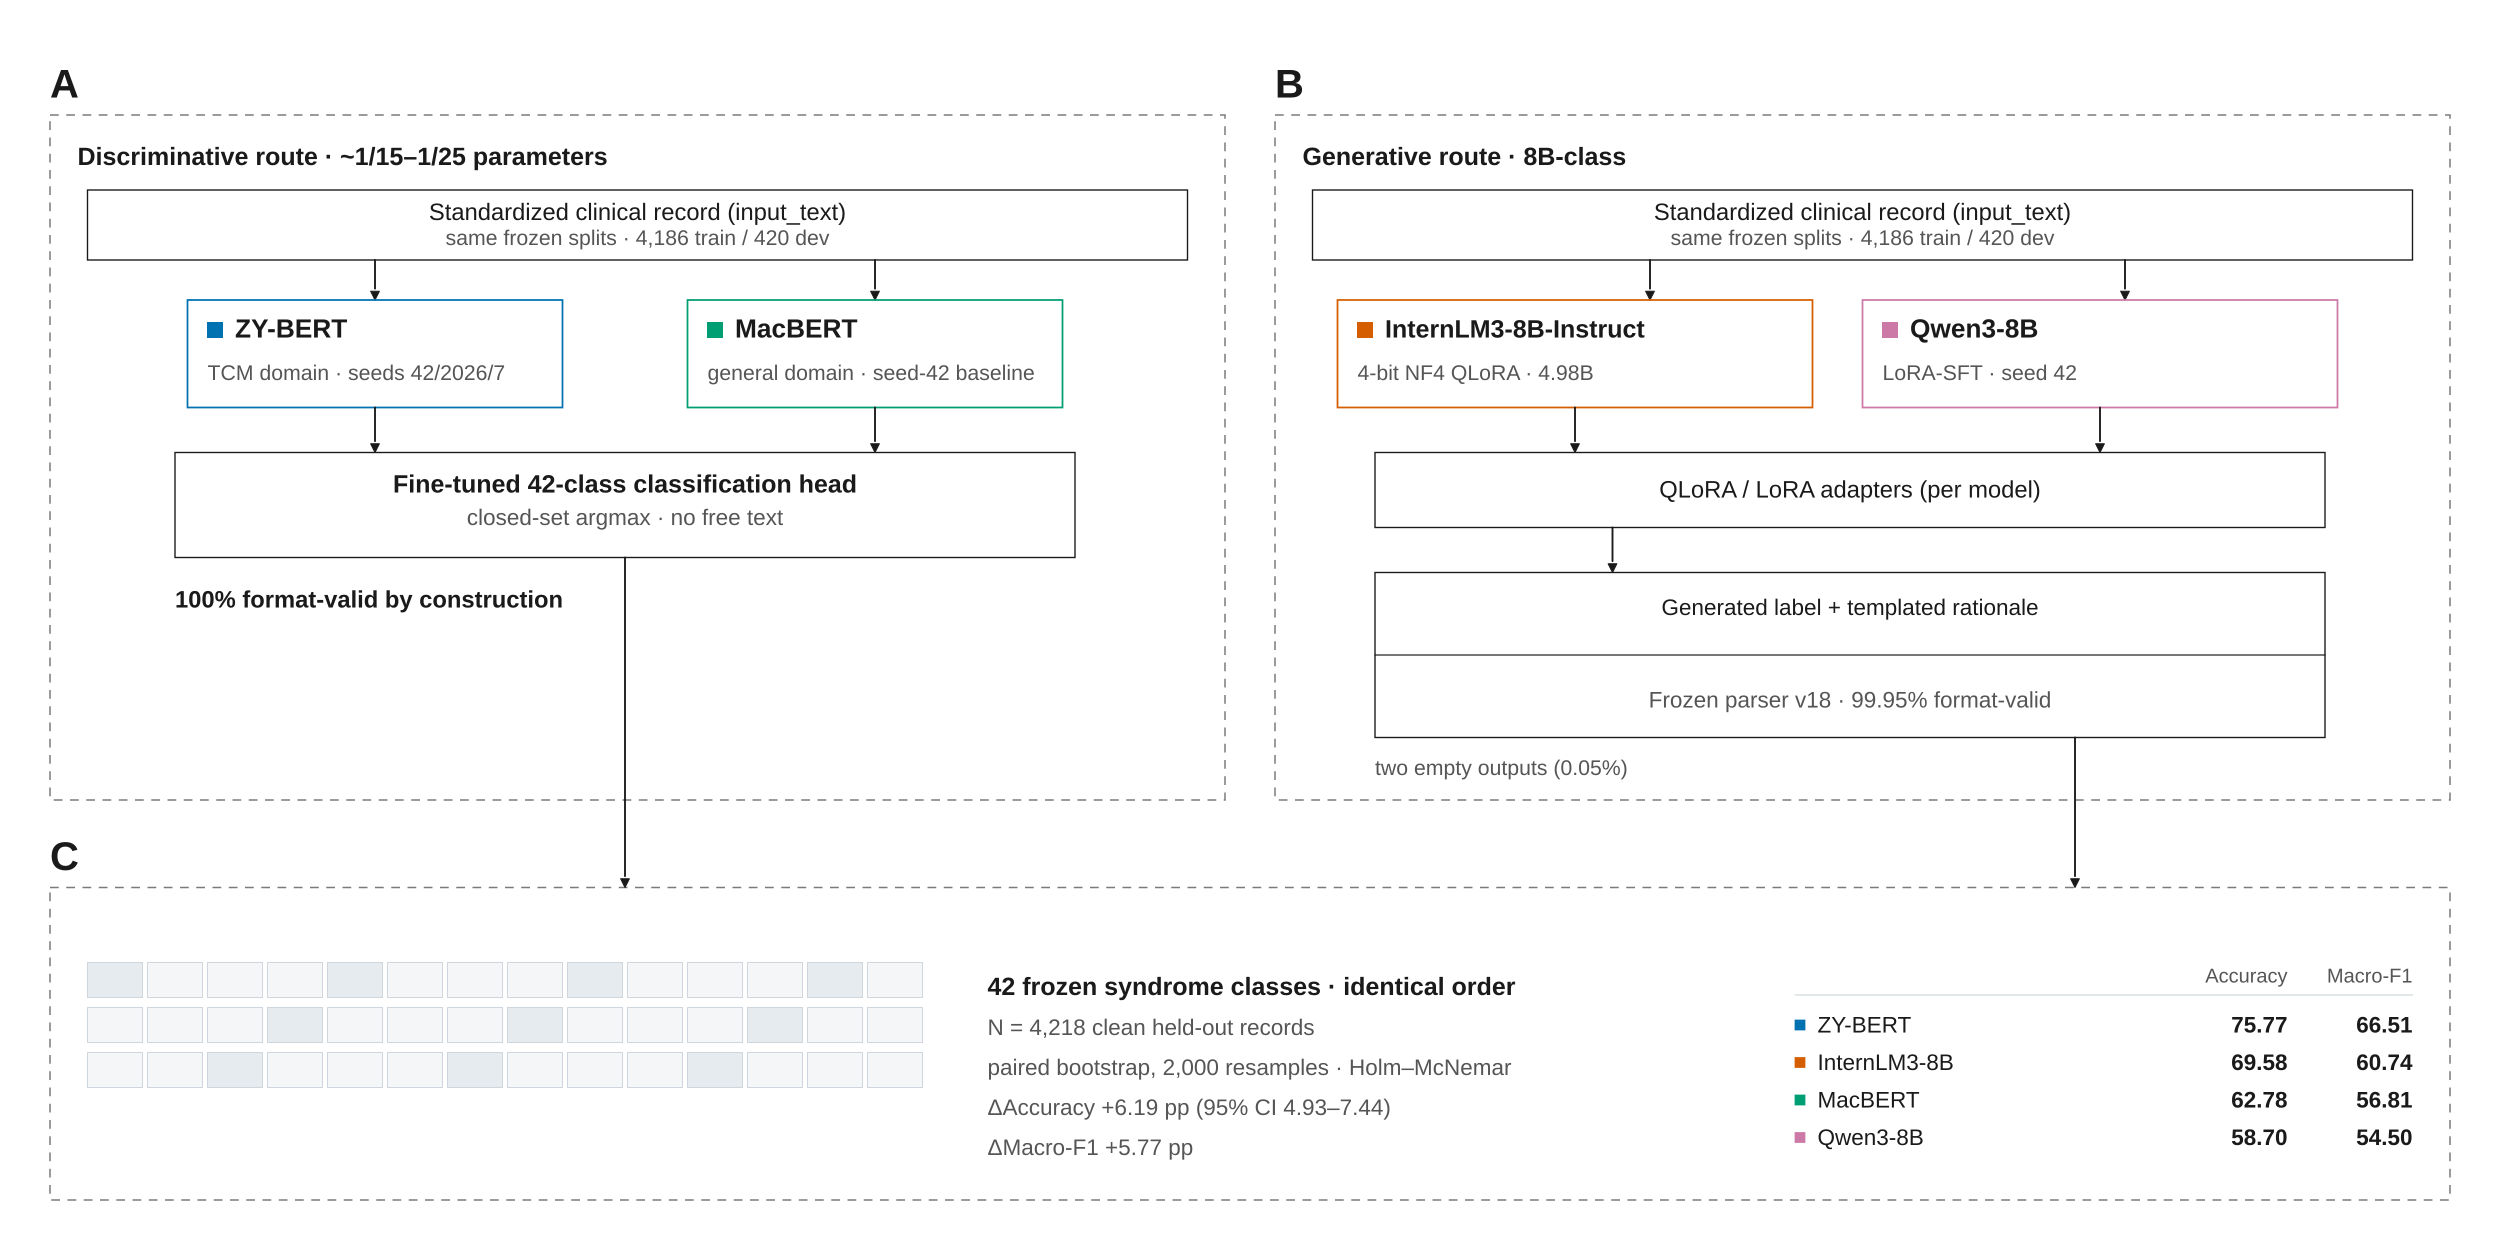
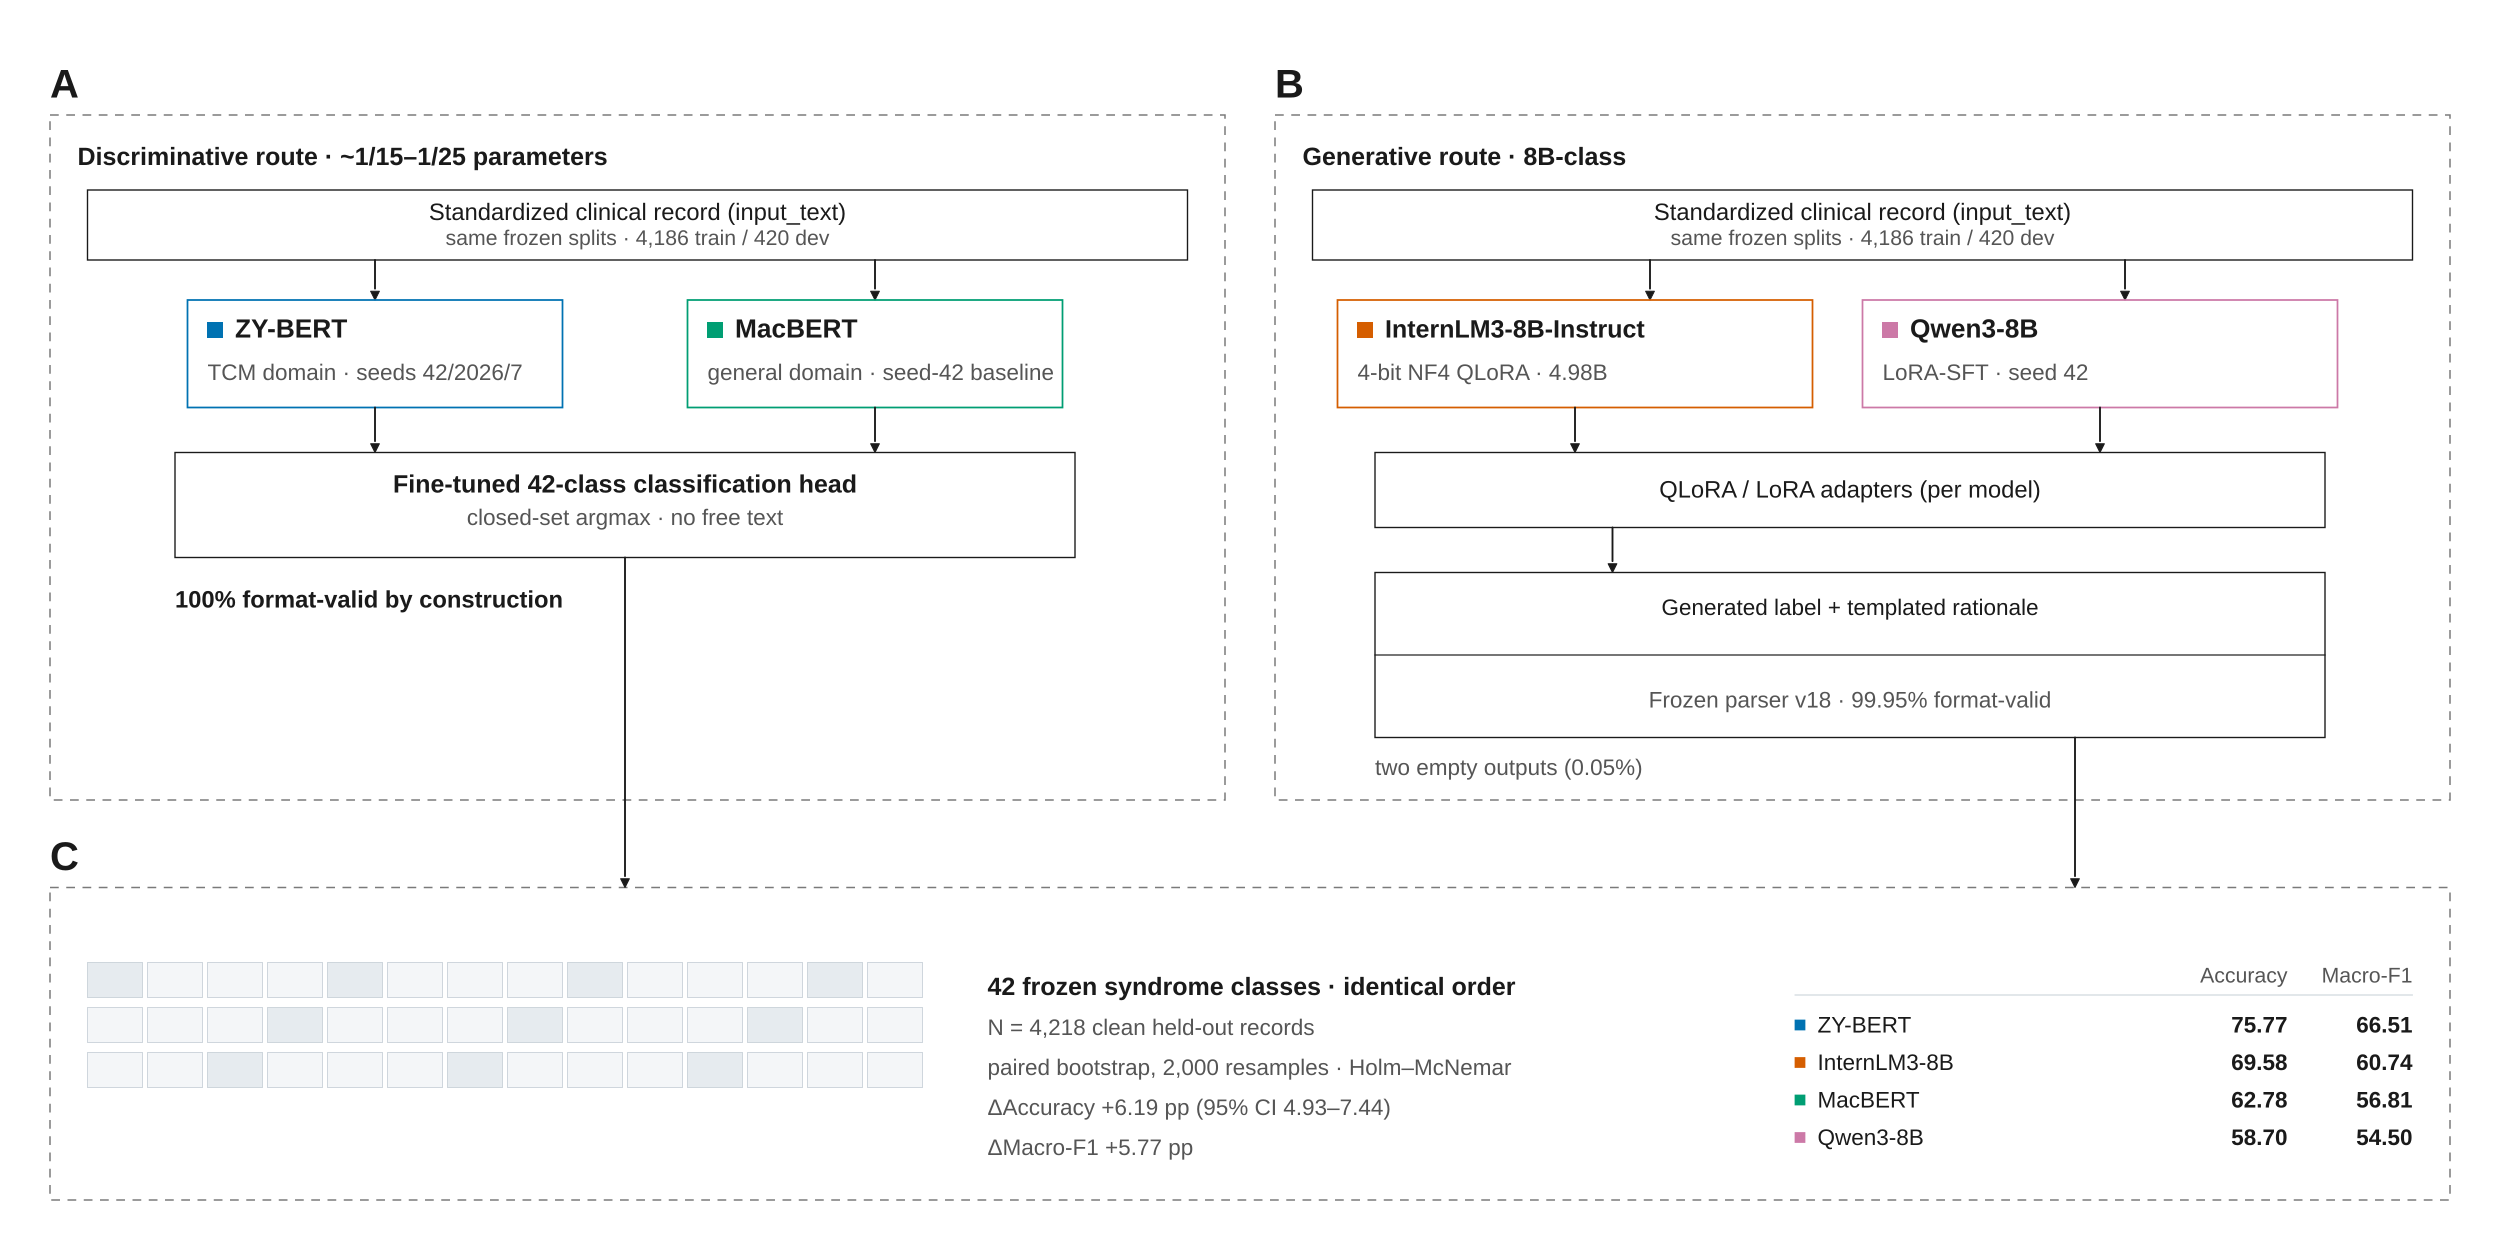
<svg xmlns="http://www.w3.org/2000/svg" width="2000" height="1000" viewBox="0 0 2000 1000">
  <rect width="2000" height="1000" fill="#FFFFFF" />
  <rect x="40" y="92" width="940" height="548" rx="0" fill="none" stroke="#7A7A7A" stroke-width="1.2" stroke-dasharray="7 6" />
  <rect x="1020" y="92" width="940" height="548" rx="0" fill="none" stroke="#7A7A7A" stroke-width="1.2" stroke-dasharray="7 6" />
  <rect x="40" y="710" width="1920" height="250" rx="0" fill="none" stroke="#7A7A7A" stroke-width="1.2" stroke-dasharray="7 6" />
  <text x="40" y="78" font-family="Arial, Helvetica, sans-serif" font-size="32" font-weight="700" fill="#1A1A1A" text-anchor="start">A</text>
  <text x="1020" y="78" font-family="Arial, Helvetica, sans-serif" font-size="32" font-weight="700" fill="#1A1A1A" text-anchor="start">B</text>
  <text x="40" y="696" font-family="Arial, Helvetica, sans-serif" font-size="32" font-weight="700" fill="#1A1A1A" text-anchor="start">C</text>
  <text x="62" y="132" font-family="Arial, Helvetica, sans-serif" font-size="20" font-weight="700" fill="#1A1A1A" text-anchor="start">Discriminative route · ~1/15–1/25 parameters</text>
  <rect x="70" y="152" width="880" height="56" rx="0" fill="#FFFFFF" stroke="#1A1A1A" stroke-width="1.1" />
  <text x="510" y="176" font-family="Arial, Helvetica, sans-serif" font-size="19" font-weight="400" fill="#1A1A1A" text-anchor="middle">Standardized clinical record (input_text)</text>
  <text x="510" y="196" font-family="Arial, Helvetica, sans-serif" font-size="17" font-weight="400" fill="#555555" text-anchor="middle">same frozen splits · 4,186 train / 420 dev</text>
  <line x1="300" y1="208" x2="300.00" y2="230.90" stroke="#1A1A1A" stroke-width="1.5" stroke-linecap="round" />
  <polygon points="300.00,240.00 296.50,233.00 303.50,233.00" fill="#1A1A1A" stroke="#1A1A1A" stroke-width="0.8" stroke-linejoin="round" />
  <line x1="700" y1="208" x2="700.00" y2="230.90" stroke="#1A1A1A" stroke-width="1.5" stroke-linecap="round" />
  <polygon points="700.00,240.00 696.50,233.00 703.50,233.00" fill="#1A1A1A" stroke="#1A1A1A" stroke-width="0.8" stroke-linejoin="round" />
  <rect x="150" y="240" width="300" height="86" rx="0" fill="none" stroke="#0072B2" stroke-width="1.4" />
  <rect x="166" y="258" width="12" height="12" rx="0" fill="#0072B2" stroke="#0072B2" stroke-width="0.8" />
  <text x="188" y="270" font-family="Arial, Helvetica, sans-serif" font-size="21" font-weight="700" fill="#1A1A1A" text-anchor="start">ZY-BERT</text>
-   <text x="166" y="304" font-family="Arial, Helvetica, sans-serif" font-size="17" font-weight="400" fill="#555555" text-anchor="start">TCM domain · seeds 42/2026/7</text>
+   <text x="166" y="304" font-family="Arial, Helvetica, sans-serif" font-size="18" font-weight="400" fill="#555555" text-anchor="start">TCM domain · seeds 42/2026/7</text>
  <rect x="550" y="240" width="300" height="86" rx="0" fill="none" stroke="#009E73" stroke-width="1.4" />
  <rect x="566" y="258" width="12" height="12" rx="0" fill="#009E73" stroke="#009E73" stroke-width="0.8" />
  <text x="588" y="270" font-family="Arial, Helvetica, sans-serif" font-size="21" font-weight="700" fill="#1A1A1A" text-anchor="start">MacBERT</text>
-   <text x="566" y="304" font-family="Arial, Helvetica, sans-serif" font-size="17" font-weight="400" fill="#555555" text-anchor="start">general domain · seed-42 baseline</text>
+   <text x="566" y="304" font-family="Arial, Helvetica, sans-serif" font-size="18" font-weight="400" fill="#555555" text-anchor="start">general domain · seed-42 baseline</text>
  <line x1="300" y1="326" x2="300.00" y2="352.90" stroke="#1A1A1A" stroke-width="1.5" stroke-linecap="round" />
  <polygon points="300.00,362.00 296.50,355.00 303.50,355.00" fill="#1A1A1A" stroke="#1A1A1A" stroke-width="0.8" stroke-linejoin="round" />
  <line x1="700" y1="326" x2="700.00" y2="352.90" stroke="#1A1A1A" stroke-width="1.5" stroke-linecap="round" />
  <polygon points="700.00,362.00 696.50,355.00 703.50,355.00" fill="#1A1A1A" stroke="#1A1A1A" stroke-width="0.8" stroke-linejoin="round" />
  <rect x="140" y="362" width="720" height="84" rx="0" fill="none" stroke="#1A1A1A" stroke-width="1.1" />
  <text x="500" y="394" font-family="Arial, Helvetica, sans-serif" font-size="20" font-weight="700" fill="#1A1A1A" text-anchor="middle">Fine-tuned 42-class classification head</text>
  <text x="500" y="420" font-family="Arial, Helvetica, sans-serif" font-size="18" font-weight="400" fill="#555555" text-anchor="middle">closed-set argmax · no free text</text>
  <text x="140" y="486" font-family="Arial, Helvetica, sans-serif" font-size="19" font-weight="700" fill="#1A1A1A" text-anchor="start">100% format-valid by construction</text>
  <line x1="500" y1="446" x2="500.00" y2="700.90" stroke="#1A1A1A" stroke-width="1.5" stroke-linecap="round" />
  <polygon points="500.00,710.00 496.50,703.00 503.50,703.00" fill="#1A1A1A" stroke="#1A1A1A" stroke-width="0.8" stroke-linejoin="round" />
  <text x="1042" y="132" font-family="Arial, Helvetica, sans-serif" font-size="20" font-weight="700" fill="#1A1A1A" text-anchor="start">Generative route · 8B-class</text>
  <rect x="1050" y="152" width="880" height="56" rx="0" fill="#FFFFFF" stroke="#1A1A1A" stroke-width="1.1" />
  <text x="1490" y="176" font-family="Arial, Helvetica, sans-serif" font-size="19" font-weight="400" fill="#1A1A1A" text-anchor="middle">Standardized clinical record (input_text)</text>
  <text x="1490" y="196" font-family="Arial, Helvetica, sans-serif" font-size="17" font-weight="400" fill="#555555" text-anchor="middle">same frozen splits · 4,186 train / 420 dev</text>
  <line x1="1320" y1="208" x2="1320.00" y2="230.90" stroke="#1A1A1A" stroke-width="1.5" stroke-linecap="round" />
  <polygon points="1320.00,240.00 1316.50,233.00 1323.50,233.00" fill="#1A1A1A" stroke="#1A1A1A" stroke-width="0.8" stroke-linejoin="round" />
  <line x1="1700" y1="208" x2="1700.00" y2="230.90" stroke="#1A1A1A" stroke-width="1.5" stroke-linecap="round" />
  <polygon points="1700.00,240.00 1696.50,233.00 1703.50,233.00" fill="#1A1A1A" stroke="#1A1A1A" stroke-width="0.8" stroke-linejoin="round" />
  <rect x="1070" y="240" width="380" height="86" rx="0" fill="none" stroke="#D55E00" stroke-width="1.4" />
  <rect x="1086" y="258" width="12" height="12" rx="0" fill="#D55E00" stroke="#D55E00" stroke-width="0.8" />
  <text x="1108" y="270" font-family="Arial, Helvetica, sans-serif" font-size="20" font-weight="700" fill="#1A1A1A" text-anchor="start">InternLM3-8B-Instruct</text>
-   <text x="1086" y="304" font-family="Arial, Helvetica, sans-serif" font-size="17" font-weight="400" fill="#555555" text-anchor="start">4-bit NF4 QLoRA · 4.98B</text>
+   <text x="1086" y="304" font-family="Arial, Helvetica, sans-serif" font-size="18" font-weight="400" fill="#555555" text-anchor="start">4-bit NF4 QLoRA · 4.98B</text>
  <rect x="1490" y="240" width="380" height="86" rx="0" fill="none" stroke="#CC79A7" stroke-width="1.4" />
  <rect x="1506" y="258" width="12" height="12" rx="0" fill="#CC79A7" stroke="#CC79A7" stroke-width="0.8" />
  <text x="1528" y="270" font-family="Arial, Helvetica, sans-serif" font-size="21" font-weight="700" fill="#1A1A1A" text-anchor="start">Qwen3-8B</text>
-   <text x="1506" y="304" font-family="Arial, Helvetica, sans-serif" font-size="17" font-weight="400" fill="#555555" text-anchor="start">LoRA-SFT · seed 42</text>
+   <text x="1506" y="304" font-family="Arial, Helvetica, sans-serif" font-size="18" font-weight="400" fill="#555555" text-anchor="start">LoRA-SFT · seed 42</text>
  <line x1="1260" y1="326" x2="1260.00" y2="352.90" stroke="#1A1A1A" stroke-width="1.5" stroke-linecap="round" />
  <polygon points="1260.00,362.00 1256.50,355.00 1263.50,355.00" fill="#1A1A1A" stroke="#1A1A1A" stroke-width="0.8" stroke-linejoin="round" />
  <line x1="1680" y1="326" x2="1680.00" y2="352.90" stroke="#1A1A1A" stroke-width="1.5" stroke-linecap="round" />
  <polygon points="1680.00,362.00 1676.50,355.00 1683.50,355.00" fill="#1A1A1A" stroke="#1A1A1A" stroke-width="0.8" stroke-linejoin="round" />
  <rect x="1100" y="362" width="760" height="60" rx="0" fill="none" stroke="#1A1A1A" stroke-width="1.1" />
  <text x="1480" y="398" font-family="Arial, Helvetica, sans-serif" font-size="19" font-weight="400" fill="#1A1A1A" text-anchor="middle">QLoRA / LoRA adapters (per model)</text>
  <line x1="1290" y1="422" x2="1290.00" y2="448.90" stroke="#1A1A1A" stroke-width="1.5" stroke-linecap="round" />
  <polygon points="1290.00,458.00 1286.50,451.00 1293.50,451.00" fill="#1A1A1A" stroke="#1A1A1A" stroke-width="0.8" stroke-linejoin="round" />
  <rect x="1100" y="458" width="760" height="132" rx="0" fill="none" stroke="#1A1A1A" stroke-width="1.1" />
  <line x1="1100" y1="524" x2="1860" y2="524" stroke="#1A1A1A" stroke-width="1" stroke-linecap="round" />
  <text x="1480" y="492" font-family="Arial, Helvetica, sans-serif" font-size="18" font-weight="400" fill="#1A1A1A" text-anchor="middle">Generated label + templated rationale</text>
  <text x="1480" y="566" font-family="Arial, Helvetica, sans-serif" font-size="18" font-weight="400" fill="#555555" text-anchor="middle">Frozen parser v18 · 99.95% format-valid</text>
-   <text x="1100" y="620" font-family="Arial, Helvetica, sans-serif" font-size="17" font-weight="400" fill="#555555" text-anchor="start">two empty outputs (0.05%)</text>
+   <text x="1100" y="620" font-family="Arial, Helvetica, sans-serif" font-size="18" font-weight="400" fill="#555555" text-anchor="start">two empty outputs (0.05%)</text>
  <line x1="1660" y1="590" x2="1660.00" y2="700.90" stroke="#1A1A1A" stroke-width="1.5" stroke-linecap="round" />
  <polygon points="1660.00,710.00 1656.50,703.00 1663.50,703.00" fill="#1A1A1A" stroke="#1A1A1A" stroke-width="0.8" stroke-linejoin="round" />
  <rect x="70" y="770" width="44" height="28" rx="0" fill="#E6EBEF" stroke="#C9D2D8" stroke-width="0.7" />
  <rect x="118" y="770" width="44" height="28" rx="0" fill="#F4F6F8" stroke="#C9D2D8" stroke-width="0.7" />
  <rect x="166" y="770" width="44" height="28" rx="0" fill="#F4F6F8" stroke="#C9D2D8" stroke-width="0.7" />
  <rect x="214" y="770" width="44" height="28" rx="0" fill="#F4F6F8" stroke="#C9D2D8" stroke-width="0.7" />
  <rect x="262" y="770" width="44" height="28" rx="0" fill="#E6EBEF" stroke="#C9D2D8" stroke-width="0.7" />
  <rect x="310" y="770" width="44" height="28" rx="0" fill="#F4F6F8" stroke="#C9D2D8" stroke-width="0.7" />
  <rect x="358" y="770" width="44" height="28" rx="0" fill="#F4F6F8" stroke="#C9D2D8" stroke-width="0.7" />
  <rect x="406" y="770" width="44" height="28" rx="0" fill="#F4F6F8" stroke="#C9D2D8" stroke-width="0.7" />
  <rect x="454" y="770" width="44" height="28" rx="0" fill="#E6EBEF" stroke="#C9D2D8" stroke-width="0.7" />
  <rect x="502" y="770" width="44" height="28" rx="0" fill="#F4F6F8" stroke="#C9D2D8" stroke-width="0.7" />
  <rect x="550" y="770" width="44" height="28" rx="0" fill="#F4F6F8" stroke="#C9D2D8" stroke-width="0.7" />
  <rect x="598" y="770" width="44" height="28" rx="0" fill="#F4F6F8" stroke="#C9D2D8" stroke-width="0.7" />
  <rect x="646" y="770" width="44" height="28" rx="0" fill="#E6EBEF" stroke="#C9D2D8" stroke-width="0.7" />
  <rect x="694" y="770" width="44" height="28" rx="0" fill="#F4F6F8" stroke="#C9D2D8" stroke-width="0.7" />
  <rect x="70" y="806" width="44" height="28" rx="0" fill="#F4F6F8" stroke="#C9D2D8" stroke-width="0.7" />
  <rect x="118" y="806" width="44" height="28" rx="0" fill="#F4F6F8" stroke="#C9D2D8" stroke-width="0.7" />
  <rect x="166" y="806" width="44" height="28" rx="0" fill="#F4F6F8" stroke="#C9D2D8" stroke-width="0.7" />
  <rect x="214" y="806" width="44" height="28" rx="0" fill="#E6EBEF" stroke="#C9D2D8" stroke-width="0.7" />
  <rect x="262" y="806" width="44" height="28" rx="0" fill="#F4F6F8" stroke="#C9D2D8" stroke-width="0.7" />
  <rect x="310" y="806" width="44" height="28" rx="0" fill="#F4F6F8" stroke="#C9D2D8" stroke-width="0.7" />
  <rect x="358" y="806" width="44" height="28" rx="0" fill="#F4F6F8" stroke="#C9D2D8" stroke-width="0.7" />
  <rect x="406" y="806" width="44" height="28" rx="0" fill="#E6EBEF" stroke="#C9D2D8" stroke-width="0.7" />
  <rect x="454" y="806" width="44" height="28" rx="0" fill="#F4F6F8" stroke="#C9D2D8" stroke-width="0.7" />
  <rect x="502" y="806" width="44" height="28" rx="0" fill="#F4F6F8" stroke="#C9D2D8" stroke-width="0.7" />
  <rect x="550" y="806" width="44" height="28" rx="0" fill="#F4F6F8" stroke="#C9D2D8" stroke-width="0.7" />
  <rect x="598" y="806" width="44" height="28" rx="0" fill="#E6EBEF" stroke="#C9D2D8" stroke-width="0.7" />
  <rect x="646" y="806" width="44" height="28" rx="0" fill="#F4F6F8" stroke="#C9D2D8" stroke-width="0.7" />
  <rect x="694" y="806" width="44" height="28" rx="0" fill="#F4F6F8" stroke="#C9D2D8" stroke-width="0.7" />
  <rect x="70" y="842" width="44" height="28" rx="0" fill="#F4F6F8" stroke="#C9D2D8" stroke-width="0.7" />
  <rect x="118" y="842" width="44" height="28" rx="0" fill="#F4F6F8" stroke="#C9D2D8" stroke-width="0.7" />
  <rect x="166" y="842" width="44" height="28" rx="0" fill="#E6EBEF" stroke="#C9D2D8" stroke-width="0.7" />
  <rect x="214" y="842" width="44" height="28" rx="0" fill="#F4F6F8" stroke="#C9D2D8" stroke-width="0.7" />
  <rect x="262" y="842" width="44" height="28" rx="0" fill="#F4F6F8" stroke="#C9D2D8" stroke-width="0.7" />
  <rect x="310" y="842" width="44" height="28" rx="0" fill="#F4F6F8" stroke="#C9D2D8" stroke-width="0.7" />
  <rect x="358" y="842" width="44" height="28" rx="0" fill="#E6EBEF" stroke="#C9D2D8" stroke-width="0.7" />
  <rect x="406" y="842" width="44" height="28" rx="0" fill="#F4F6F8" stroke="#C9D2D8" stroke-width="0.7" />
  <rect x="454" y="842" width="44" height="28" rx="0" fill="#F4F6F8" stroke="#C9D2D8" stroke-width="0.7" />
  <rect x="502" y="842" width="44" height="28" rx="0" fill="#F4F6F8" stroke="#C9D2D8" stroke-width="0.7" />
  <rect x="550" y="842" width="44" height="28" rx="0" fill="#E6EBEF" stroke="#C9D2D8" stroke-width="0.7" />
  <rect x="598" y="842" width="44" height="28" rx="0" fill="#F4F6F8" stroke="#C9D2D8" stroke-width="0.7" />
  <rect x="646" y="842" width="44" height="28" rx="0" fill="#F4F6F8" stroke="#C9D2D8" stroke-width="0.7" />
  <rect x="694" y="842" width="44" height="28" rx="0" fill="#F4F6F8" stroke="#C9D2D8" stroke-width="0.7" />
  <text x="790" y="796" font-family="Arial, Helvetica, sans-serif" font-size="20" font-weight="700" fill="#1A1A1A" text-anchor="start">42 frozen syndrome classes · identical order</text>
  <text x="790" y="828" font-family="Arial, Helvetica, sans-serif" font-size="18" font-weight="400" fill="#555555" text-anchor="start">N = 4,218 clean held-out records</text>
  <text x="790" y="860" font-family="Arial, Helvetica, sans-serif" font-size="18" font-weight="400" fill="#555555" text-anchor="start">paired bootstrap, 2,000 resamples · Holm–McNemar</text>
  <text x="790" y="892" font-family="Arial, Helvetica, sans-serif" font-size="18" font-weight="400" fill="#555555" text-anchor="start">ΔAccuracy +6.19 pp (95% CI 4.93–7.44)</text>
  <text x="790" y="924" font-family="Arial, Helvetica, sans-serif" font-size="18" font-weight="400" fill="#555555" text-anchor="start">ΔMacro-F1 +5.77 pp</text>
-   <text x="1830" y="786" font-family="Arial, Helvetica, sans-serif" font-size="16" font-weight="400" fill="#555555" text-anchor="end">Accuracy</text>
-   <text x="1930" y="786" font-family="Arial, Helvetica, sans-serif" font-size="16" font-weight="400" fill="#555555" text-anchor="end">Macro-F1</text>
+   <text x="1830" y="786" font-family="Arial, Helvetica, sans-serif" font-size="17" font-weight="400" fill="#555555" text-anchor="end">Accuracy</text>
+   <text x="1930" y="786" font-family="Arial, Helvetica, sans-serif" font-size="17" font-weight="400" fill="#555555" text-anchor="end">Macro-F1</text>
  <line x1="1436" y1="796" x2="1930" y2="796" stroke="#C9D2D8" stroke-width="0.9" stroke-linecap="round" />
  <rect x="1436" y="816" width="8" height="8" rx="0" fill="#0072B2" stroke="#0072B2" stroke-width="0.6" />
  <text x="1454" y="826" font-family="Arial, Helvetica, sans-serif" font-size="18" font-weight="400" fill="#1A1A1A" text-anchor="start">ZY-BERT</text>
  <text x="1830" y="826" font-family="Arial, Helvetica, sans-serif" font-size="18" font-weight="600" fill="#1A1A1A" text-anchor="end">75.77</text>
  <text x="1930" y="826" font-family="Arial, Helvetica, sans-serif" font-size="18" font-weight="600" fill="#1A1A1A" text-anchor="end">66.51</text>
  <rect x="1436" y="846" width="8" height="8" rx="0" fill="#D55E00" stroke="#D55E00" stroke-width="0.6" />
  <text x="1454" y="856" font-family="Arial, Helvetica, sans-serif" font-size="18" font-weight="400" fill="#1A1A1A" text-anchor="start">InternLM3-8B</text>
  <text x="1830" y="856" font-family="Arial, Helvetica, sans-serif" font-size="18" font-weight="600" fill="#1A1A1A" text-anchor="end">69.58</text>
  <text x="1930" y="856" font-family="Arial, Helvetica, sans-serif" font-size="18" font-weight="600" fill="#1A1A1A" text-anchor="end">60.74</text>
  <rect x="1436" y="876" width="8" height="8" rx="0" fill="#009E73" stroke="#009E73" stroke-width="0.6" />
  <text x="1454" y="886" font-family="Arial, Helvetica, sans-serif" font-size="18" font-weight="400" fill="#1A1A1A" text-anchor="start">MacBERT</text>
  <text x="1830" y="886" font-family="Arial, Helvetica, sans-serif" font-size="18" font-weight="600" fill="#1A1A1A" text-anchor="end">62.78</text>
  <text x="1930" y="886" font-family="Arial, Helvetica, sans-serif" font-size="18" font-weight="600" fill="#1A1A1A" text-anchor="end">56.81</text>
  <rect x="1436" y="906" width="8" height="8" rx="0" fill="#CC79A7" stroke="#CC79A7" stroke-width="0.6" />
  <text x="1454" y="916" font-family="Arial, Helvetica, sans-serif" font-size="18" font-weight="400" fill="#1A1A1A" text-anchor="start">Qwen3-8B</text>
  <text x="1830" y="916" font-family="Arial, Helvetica, sans-serif" font-size="18" font-weight="600" fill="#1A1A1A" text-anchor="end">58.70</text>
  <text x="1930" y="916" font-family="Arial, Helvetica, sans-serif" font-size="18" font-weight="600" fill="#1A1A1A" text-anchor="end">54.50</text>
</svg>
